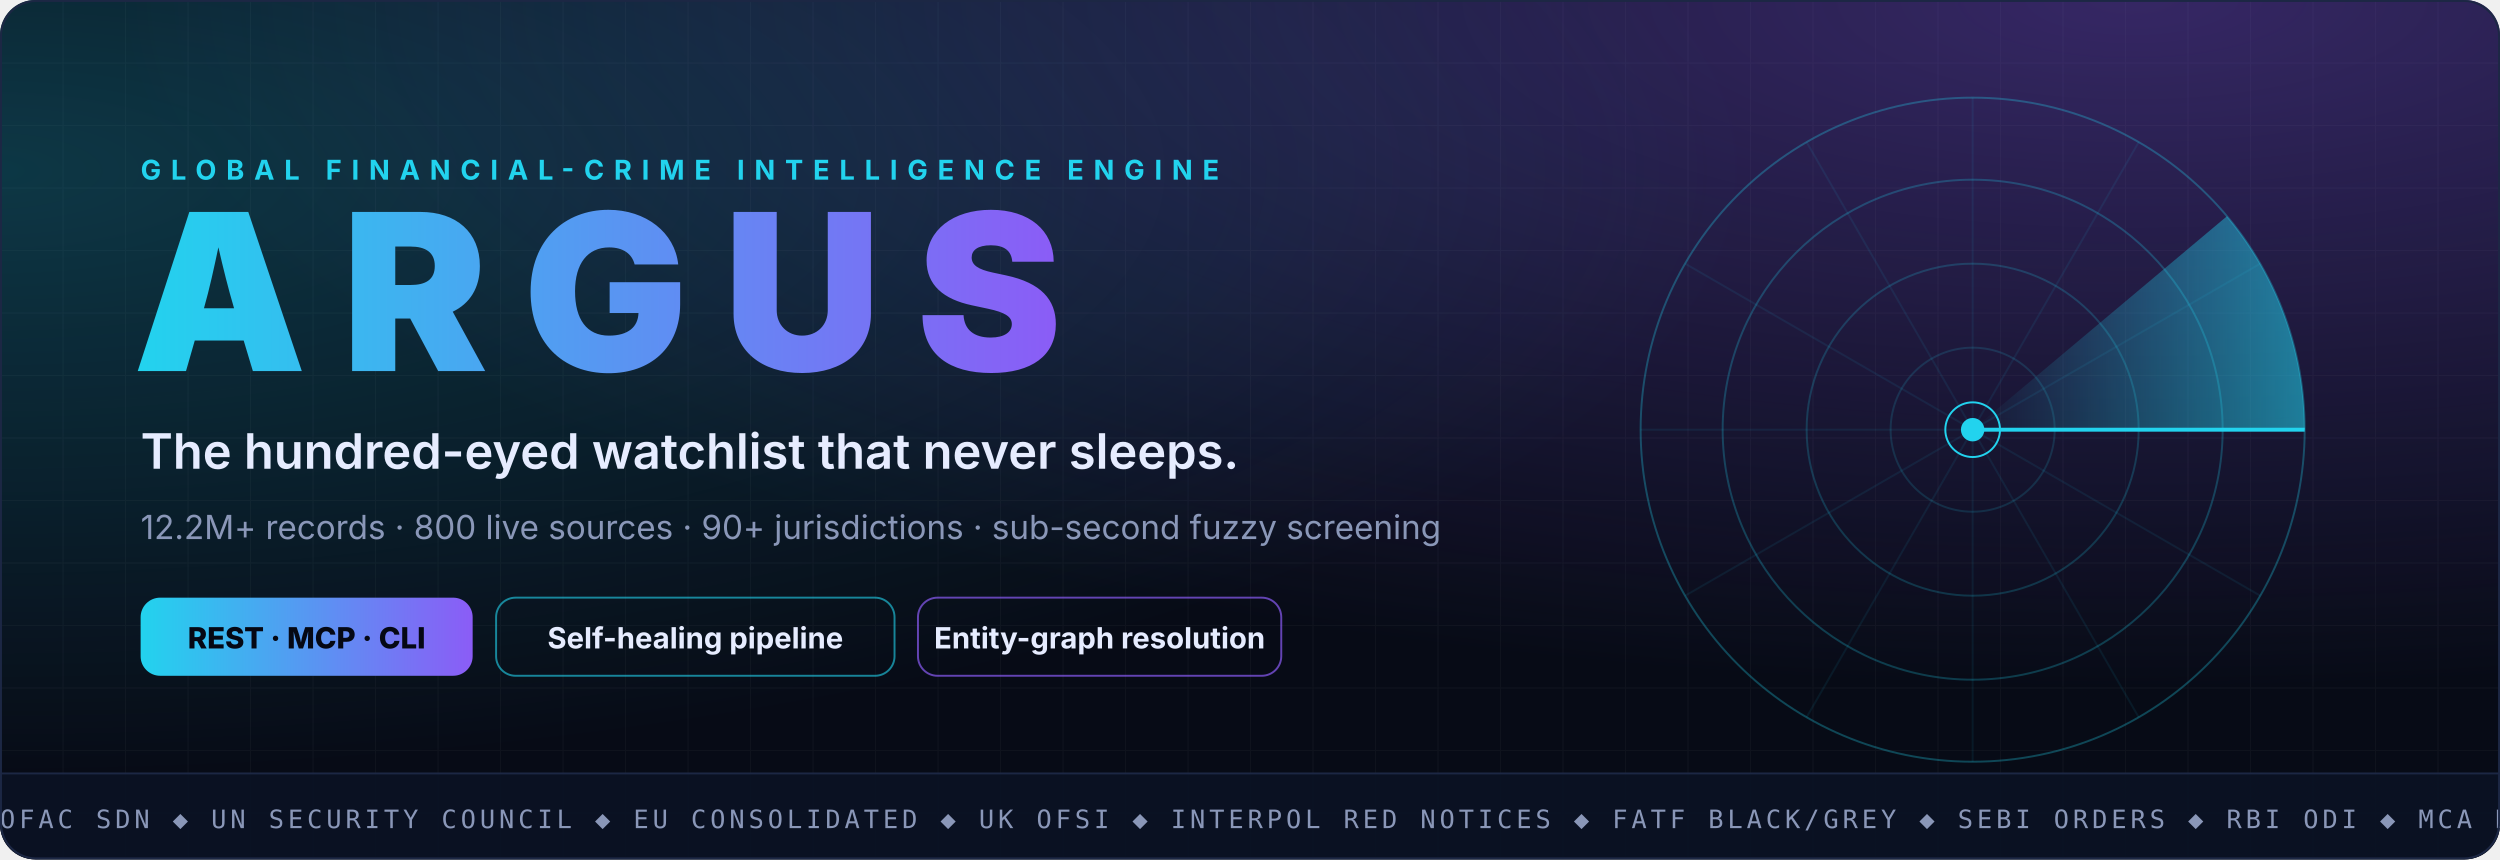
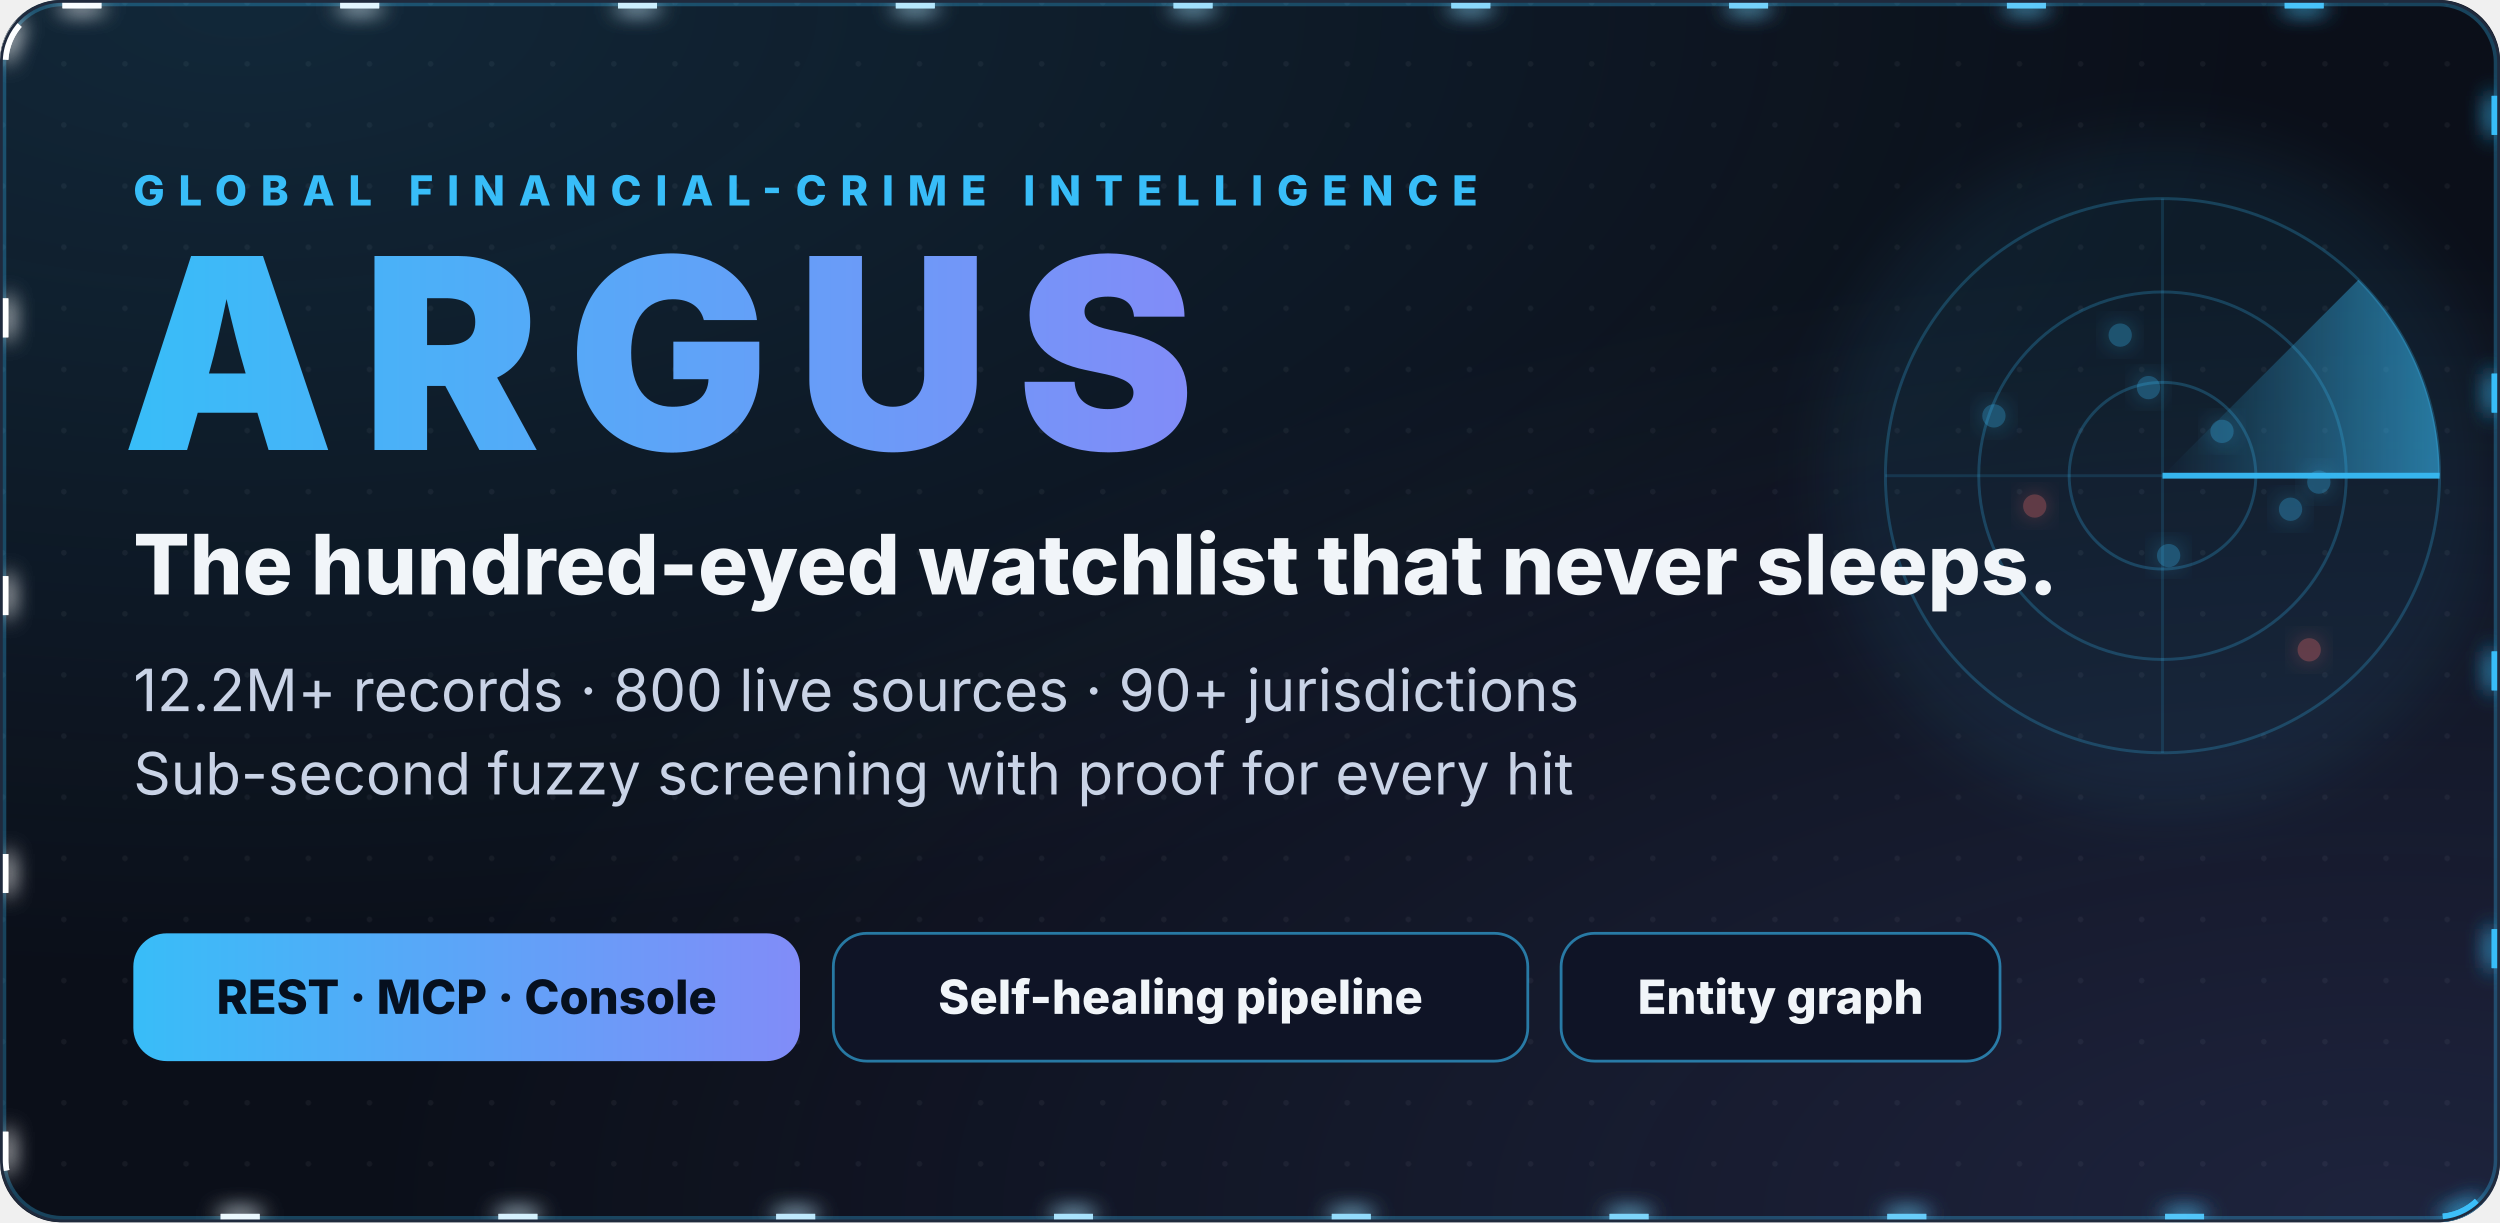
- <svg xmlns="http://www.w3.org/2000/svg" width="1280" height="440" viewBox="0 0 1280 440" role="img">
-   <style>text{font-family:'Inter','Segoe UI',Helvetica,Arial,sans-serif} .mono{font-family:'JetBrains Mono','SFMono-Regular',Consolas,monospace} 
- .sweep{transform-origin:1010px 220px;animation:rot 6s linear infinite}
- @keyframes rot{to{transform:rotate(360deg)}}
- .blip{opacity:0;animation:bl 6s linear infinite}
- @keyframes bl{0%{opacity:1}40%{opacity:.15}100%{opacity:0}}
- .pulse{transform-origin:1010px 220px;animation:pu 2.4s ease-out infinite}
- @keyframes pu{from{transform:scale(.6);opacity:1}to{transform:scale(3);opacity:0}}
- .rise{animation:ri 1.1s cubic-bezier(.2,.8,.2,1) both}.rise2{animation:ri 1.1s .35s cubic-bezier(.2,.8,.2,1) both}
- @keyframes ri{from{opacity:0;transform:translateY(18px)}to{opacity:1;transform:none}}
- .ticker{animation:tk 60s linear infinite}@keyframes tk{to{transform:translateX(-50%)}}
- </style>
+ <svg xmlns="http://www.w3.org/2000/svg" width="900" height="440" viewBox="0 0 900 440">
+   <style>text{font-family:'Inter','SF Pro Display','Segoe UI',Helvetica,Arial,sans-serif}.m{font-family:'JetBrains Mono','SFMono-Regular',Consolas,monospace}</style>
  <defs>
-     <linearGradient id="gr" x1="0" x2="1">
-       <stop offset="0" stop-color="#22d3ee" />
-       <stop offset="1" stop-color="#8b5cf6" />
+     <linearGradient id="au" x1="0" x2="1">
+       <stop offset="0" stop-color="#ffffff" />
+       <stop offset="1" stop-color="#c7d2fe" />
    </linearGradient>
-     <radialGradient id="glowA" cx=".85" cy="0" r=".8">
-       <stop offset="0" stop-color="#8b5cf6" stop-opacity=".35" />
-       <stop offset="1" stop-color="#8b5cf6" stop-opacity="0" />
+     <linearGradient id="acc" x1="0" x2="1">
+       <stop offset="0" stop-color="#38bdf8" />
+       <stop offset="1" stop-color="#818cf8" />
+     </linearGradient>
+     <linearGradient id="au2" x1="0" x2="1" y1="0" y2="1">
+       <stop offset="0" stop-color="#38bdf8" />
+       <stop offset="1" stop-color="#818cf8" />
+     </linearGradient>
+     <radialGradient id="g1" cx=".1" cy="0" r=".8">
+       <stop offset="0" stop-color="#38bdf8" stop-opacity=".14" />
+       <stop offset="1" stop-color="#38bdf8" stop-opacity="0" />
    </radialGradient>
-     <radialGradient id="glowB" cx="0" cy=".2" r=".7">
-       <stop offset="0" stop-color="#22d3ee" stop-opacity=".22" />
-       <stop offset="1" stop-color="#22d3ee" stop-opacity="0" />
+     <radialGradient id="g2" cx=".95" cy="1" r=".8">
+       <stop offset="0" stop-color="#818cf8" stop-opacity=".16" />
+       <stop offset="1" stop-color="#818cf8" stop-opacity="0" />
    </radialGradient>
-     <pattern id="grid" width="32" height="32" patternUnits="userSpaceOnUse">
-       <path d="M32 0H0V32" fill="none" stroke="#ffffff" stroke-opacity=".035" />
+     <linearGradient id="sheen" x1="0" x2="1">
+       <stop offset="0" stop-color="#fff" stop-opacity="0" />
+       <stop offset=".5" stop-color="#fff" stop-opacity=".07" />
+       <stop offset="1" stop-color="#fff" stop-opacity="0" />
+     </linearGradient>
+     <pattern id="dt" width="22" height="22" patternUnits="userSpaceOnUse">
+       <circle cx="1" cy="1" r="1" fill="#fff" fill-opacity=".05" />
    </pattern>
-     <linearGradient id="sw" x1="1" y1="0" x2="0" y2="0">
-       <stop offset="0" stop-color="#22d3ee" stop-opacity=".55" />
-       <stop offset="1" stop-color="#22d3ee" stop-opacity="0" />
+     <filter id="glow" x="-50%" y="-50%" width="200%" height="200%">
+       <feGaussianBlur stdDeviation="4" result="b" />
+       <feMerge>
+         <feMergeNode in="b" />
+         <feMergeNode in="SourceGraphic" />
+       </feMerge>
+     </filter>
+     <filter id="soft" x="-50%" y="-50%" width="200%" height="200%">
+       <feGaussianBlur stdDeviation="10" />
+     </filter>
+     <linearGradient id="comet" x1="0" x2="1">
+       <stop offset="0" stop-color="#fff" />
+       <stop offset="1" stop-color="#38bdf8" />
+     </linearGradient>
+     <linearGradient id="nm" x1="0" x2="1">
+       <stop offset="0" stop-color="#38bdf8" />
+       <stop offset="1" stop-color="#818cf8" />
    </linearGradient>
  </defs>
-   <clipPath id="clip">
-     <rect width="1280" height="440" rx="18" />
+   <clipPath id="c">
+     <rect width="900" height="440" rx="22" />
  </clipPath>
-   <g clip-path="url(#clip)">
-     <rect width="1280" height="440" fill="#070b16" />
-     <rect width="1280" height="440" fill="url(#grid)" />
-     <rect width="1280" height="440" fill="url(#glowA)" />
-     <rect width="1280" height="440" fill="url(#glowB)" />
-     <circle cx="1010" cy="220" r="42" fill="none" stroke="#22d3ee" stroke-opacity="0.15" />
-     <circle cx="1010" cy="220" r="85" fill="none" stroke="#22d3ee" stroke-opacity="0.2" />
-     <circle cx="1010" cy="220" r="128" fill="none" stroke="#22d3ee" stroke-opacity="0.25" />
-     <circle cx="1010" cy="220" r="170" fill="none" stroke="#22d3ee" stroke-opacity="0.3" />
-     <line x1="1010" y1="220" x2="1180.0" y2="220.0" stroke="#22d3ee" stroke-opacity=".08" />
-     <line x1="1010" y1="220" x2="1157.2" y2="305.0" stroke="#22d3ee" stroke-opacity=".08" />
-     <line x1="1010" y1="220" x2="1095.0" y2="367.2" stroke="#22d3ee" stroke-opacity=".08" />
-     <line x1="1010" y1="220" x2="1010.0" y2="390.0" stroke="#22d3ee" stroke-opacity=".08" />
-     <line x1="1010" y1="220" x2="925.0" y2="367.2" stroke="#22d3ee" stroke-opacity=".08" />
-     <line x1="1010" y1="220" x2="862.8" y2="305.0" stroke="#22d3ee" stroke-opacity=".08" />
-     <line x1="1010" y1="220" x2="840.0" y2="220.0" stroke="#22d3ee" stroke-opacity=".08" />
-     <line x1="1010" y1="220" x2="862.8" y2="135.0" stroke="#22d3ee" stroke-opacity=".08" />
-     <line x1="1010" y1="220" x2="925.0" y2="72.8" stroke="#22d3ee" stroke-opacity=".08" />
-     <line x1="1010" y1="220" x2="1010.0" y2="50.0" stroke="#22d3ee" stroke-opacity=".08" />
-     <line x1="1010" y1="220" x2="1095.0" y2="72.8" stroke="#22d3ee" stroke-opacity=".08" />
-     <line x1="1010" y1="220" x2="1157.2" y2="135.0" stroke="#22d3ee" stroke-opacity=".08" />
-     <g class="sweep">
-       <path d="M1010,220 L1180,220 A170,170 0 0,0 1140.2,110.7 Z" fill="url(#sw)" />
-       <line x1="1010" y1="220" x2="1180" y2="220" stroke="#22d3ee" stroke-width="2" />
+   <g clip-path="url(#c)">
+     <rect width="900" height="440" fill="#0b0f19" />
+     <rect width="900" height="440" fill="url(#dt)" />
+     <rect width="900" height="440" fill="url(#g1)" />
+     <rect width="900" height="440" fill="url(#g2)" />
+     <g transform="translate(-30,40) scale(1.05)" opacity=".95">
+       <circle cx="770" cy="125" r="115" fill="#38bdf8" opacity=".08" filter="url(#soft)" />
+       <circle cx="770" cy="125" r="32" fill="none" stroke="#38bdf8" stroke-opacity=".25" />
+       <circle cx="770" cy="125" r="63" fill="none" stroke="#38bdf8" stroke-opacity=".25" />
+       <circle cx="770" cy="125" r="95" fill="none" stroke="#38bdf8" stroke-opacity=".25" />
+       <line x1="675" y1="125" x2="865" y2="125" stroke="#38bdf8" stroke-opacity=".15" />
+       <line x1="770" y1="30" x2="770" y2="220" stroke="#38bdf8" stroke-opacity=".15" />
+       <defs>
+         <linearGradient id="swg" x1="1" y1="0" x2="0" y2="0">
+           <stop offset="0" stop-color="#38bdf8" stop-opacity=".6" />
+           <stop offset="1" stop-color="#38bdf8" stop-opacity="0" />
+         </linearGradient>
+       </defs>
+       <g>
+         <path d="M770,125 L865,125 A95,95 0 0,0 837.2,57.8 Z" fill="url(#swg)" />
+         <line x1="770" y1="125" x2="865" y2="125" stroke="#38bdf8" stroke-width="2" />
+         <animateTransform attributeName="transform" type="rotate" from="0 770 125" to="360 770 125" dur="5s" repeatCount="indefinite" />
+       </g>
+       <circle cx="726.2" cy="135.4" r="4" fill="#f87171" filter="url(#glow)" opacity=".35">
+         <animate attributeName="opacity" values="1;.2;.2" keyTimes="0;.6;1" dur="5s" begin="-2.68s" repeatCount="indefinite" />
+       </circle>
+       <circle cx="820.3" cy="184.7" r="4" fill="#f87171" filter="url(#glow)" opacity=".35">
+         <animate attributeName="opacity" values="1;.2;.2" keyTimes="0;.6;1" dur="5s" begin="-4.31s" repeatCount="indefinite" />
+       </circle>
+       <circle cx="823.6" cy="127.2" r="4" fill="#38bdf8" filter="url(#glow)" opacity=".35">
+         <animate attributeName="opacity" values="1;.2;.2" keyTimes="0;.6;1" dur="5s" begin="-4.97s" repeatCount="indefinite" />
+       </circle>
+       <circle cx="790.4" cy="109.8" r="4" fill="#38bdf8" filter="url(#glow)" opacity=".35">
+         <animate attributeName="opacity" values="1;.2;.2" keyTimes="0;.6;1" dur="5s" begin="-0.51s" repeatCount="indefinite" />
+       </circle>
+       <circle cx="712.2" cy="104.5" r="4" fill="#38bdf8" filter="url(#glow)" opacity=".35">
+         <animate attributeName="opacity" values="1;.2;.2" keyTimes="0;.6;1" dur="5s" begin="-2.23s" repeatCount="indefinite" />
+       </circle>
+       <circle cx="813.9" cy="136.5" r="4" fill="#38bdf8" filter="url(#glow)" opacity=".35">
+         <animate attributeName="opacity" values="1;.2;.2" keyTimes="0;.6;1" dur="5s" begin="-4.80s" repeatCount="indefinite" />
+       </circle>
+       <circle cx="755.5" cy="76.8" r="4" fill="#38bdf8" filter="url(#glow)" opacity=".35">
+         <animate attributeName="opacity" values="1;.2;.2" keyTimes="0;.6;1" dur="5s" begin="-1.48s" repeatCount="indefinite" />
+       </circle>
+       <circle cx="765.2" cy="94.8" r="4" fill="#38bdf8" filter="url(#glow)" opacity=".35">
+         <animate attributeName="opacity" values="1;.2;.2" keyTimes="0;.6;1" dur="5s" begin="-1.37s" repeatCount="indefinite" />
+       </circle>
+       <circle cx="772.1" cy="152.4" r="4" fill="#38bdf8" filter="url(#glow)" opacity=".35">
+         <animate attributeName="opacity" values="1;.2;.2" keyTimes="0;.6;1" dur="5s" begin="-3.81s" repeatCount="indefinite" />
+       </circle>
    </g>
-     <circle cx="987.8" cy="264.4" r="3" fill="#22d3ee" class="blip" style="animation-delay:1.94s" />
-     <circle cx="1099.5" cy="263.8" r="3" fill="#f43f5e" class="blip" style="animation-delay:0.43s" />
-     <circle cx="881.3" cy="146.3" r="3" fill="#8b5cf6" class="blip" style="animation-delay:3.50s" />
-     <circle cx="1094.0" cy="240.2" r="3" fill="#22d3ee" class="blip" style="animation-delay:0.22s" />
-     <circle cx="1016.0" cy="321.5" r="3" fill="#22d3ee" class="blip" style="animation-delay:1.44s" />
-     <circle cx="1031.4" cy="179.2" r="3" fill="#8b5cf6" class="blip" style="animation-delay:4.96s" />
-     <circle cx="937.9" cy="142.6" r="3" fill="#22d3ee" class="blip" style="animation-delay:3.78s" />
-     <circle cx="937.8" cy="182.0" r="3" fill="#8b5cf6" class="blip" style="animation-delay:3.46s" />
-     <circle cx="1145.6" cy="260.9" r="3" fill="#f43f5e" class="blip" style="animation-delay:0.28s" />
-     <circle cx="922.4" cy="268.8" r="3" fill="#22d3ee" class="blip" style="animation-delay:2.51s" />
-     <circle cx="961.1" cy="347.0" r="3" fill="#8b5cf6" class="blip" style="animation-delay:1.85s" />
-     <circle cx="1093.2" cy="282.9" r="3" fill="#8b5cf6" class="blip" style="animation-delay:0.62s" />
-     <circle cx="939.6" cy="292.7" r="3" fill="#22d3ee" class="blip" style="animation-delay:2.23s" />
-     <circle cx="908.4" cy="176.5" r="3" fill="#fbbf24" class="blip" style="animation-delay:3.39s" />
-     <circle cx="973.8" cy="142.5" r="3" fill="#f43f5e" class="blip" style="animation-delay:4.08s" />
-     <circle cx="863.4" cy="252.2" r="3" fill="#f43f5e" class="blip" style="animation-delay:2.79s" />
-     <circle cx="969.0" cy="346.8" r="3" fill="#8b5cf6" class="blip" style="animation-delay:1.80s" />
-     <circle cx="1070.1" cy="254.0" r="3" fill="#fbbf24" class="blip" style="animation-delay:0.49s" />
-     <circle cx="1098.3" cy="131.8" r="3" fill="#f43f5e" class="blip" style="animation-delay:5.25s" />
-     <circle cx="979.4" cy="195.0" r="3" fill="#22d3ee" class="blip" style="animation-delay:3.65s" />
-     <circle cx="898.2" cy="283.2" r="3" fill="#8b5cf6" class="blip" style="animation-delay:2.51s" />
-     <circle cx="1087.5" cy="185.5" r="3" fill="#22d3ee" class="blip" style="animation-delay:5.60s" />
-     <circle cx="1019.6" cy="115.9" r="3" fill="#f43f5e" class="blip" style="animation-delay:4.59s" />
-     <circle cx="969.5" cy="283.7" r="3" fill="#fbbf24" class="blip" style="animation-delay:2.04s" />
-     <circle cx="931.7" cy="177.0" r="3" fill="#22d3ee" class="blip" style="animation-delay:3.48s" />
-     <circle cx="1096.2" cy="188.8" r="3" fill="#22d3ee" class="blip" style="animation-delay:5.67s" />
-     <circle cx="1010" cy="220" r="6" fill="#22d3ee" />
-     <circle cx="1010" cy="220" r="14" fill="none" stroke="#22d3ee" class="pulse" />
-     <g class="rise">
-       <text x="72" y="92" fill="#22d3ee" font-size="14" font-weight="700" letter-spacing="5">GLOBAL FINANCIAL-CRIME INTELLIGENCE ENGINE</text>
-       <text x="68" y="190" font-size="112" font-weight="900" letter-spacing="18" fill="url(#gr)">ARGUS</text>
-       <text x="72" y="240" fill="#e6ecff" font-size="25" font-weight="600">The hundred-eyed watchlist that never sleeps.</text>
-       <text x="72" y="276" fill="#8a97b8" font-size="17">12.2M+ records · 800 live sources · 90+ jurisdictions · sub-second fuzzy screening</text>
-     </g>
-     <g class="rise2">
-       <rect x="72" y="306" rx="10" width="170" height="40" fill="url(#gr)" />
-       <text x="157" y="332" text-anchor="middle" font-size="15" font-weight="800" fill="#050814">REST · MCP · CLI</text>
-       <rect x="254" y="306" rx="10" width="204" height="40" fill="none" stroke="#22d3ee" stroke-opacity=".6" />
-       <text x="356" y="332" text-anchor="middle" font-size="15" font-weight="700" fill="#e6ecff">Self-healing pipeline</text>
-       <rect x="470" y="306" rx="10" width="186" height="40" fill="none" stroke="#8b5cf6" stroke-opacity=".7" />
-       <text x="563" y="332" text-anchor="middle" font-size="15" font-weight="700" fill="#e6ecff">Entity-graph resolution</text>
-     </g>
-     <rect y="396" width="1280" height="44" fill="#0b1224" fill-opacity=".9" />
-     <line x1="0" x2="1280" y1="396" y2="396" stroke="#1c2744" />
-     <g class="ticker">
-       <text class="mono" x="0" y="424" font-size="13" fill="#8a97b8" letter-spacing="2">OFAC SDN   ◆   UN SECURITY COUNCIL   ◆   EU CONSOLIDATED   ◆   UK OFSI   ◆   INTERPOL RED NOTICES   ◆   FATF BLACK/GREY   ◆   SEBI ORDERS   ◆   RBI ODI   ◆   MCA DEFAULTERS   ◆   ICIJ OFFSHORE LEAKS   ◆   WORLD BANK DEBARRED   ◆   CBI · NIA · ED   ◆   PEP REGISTERS   ◆   SAM.gov EXCLUSIONS   ◆   FIU-IND   ◆   OFAC SDN   ◆   UN SECURITY COUNCIL   ◆   EU CONSOLIDATED   ◆   UK OFSI   ◆   INTERPOL RED NOTICES   ◆   FATF BLACK/GREY   ◆   SEBI ORDERS   ◆   RBI ODI   ◆   MCA DEFAULTERS   ◆   ICIJ OFFSHORE LEAKS   ◆   WORLD BANK DEBARRED   ◆   CBI · NIA · ED   ◆   PEP REGISTERS   ◆   SAM.gov EXCLUSIONS   ◆   FIU-IND</text>
-     </g>
+     <text x="48" y="74" font-size="15" font-weight="800" letter-spacing="5" fill="#38bdf8">GLOBAL FINANCIAL-CRIME INTELLIGENCE</text>
+     <text x="44" y="162" font-size="96" font-weight="900" letter-spacing="10" fill="url(#nm)">ARGUS</text>
+     <text x="48" y="214" font-size="30" font-weight="800" fill="#f1f5f9">The hundred-eyed watchlist that never sleeps.</text>
+     <text x="48" y="256" font-size="21" fill="#c9d3e6">12.2M+ records · 800 live sources · 90+ jurisdictions</text>
+     <text x="48" y="286" font-size="21" fill="#c9d3e6">Sub-second fuzzy screening with proof for every hit</text>
+     <rect x="48" y="336" width="240" height="46" rx="12" fill="url(#nm)" stroke="none" stroke-opacity=".6" />
+     <text x="168" y="365" text-anchor="middle" font-size="17" font-weight="800" fill="#06101f">REST · MCP · Console</text>
+     <rect x="300" y="336" width="250" height="46" rx="12" fill="#0f1426" stroke="#38bdf8" stroke-opacity=".6" />
+     <text x="425" y="365" text-anchor="middle" font-size="17" font-weight="800" fill="#f1f5f9">Self-healing pipeline</text>
+     <rect x="562" y="336" width="158" height="46" rx="12" fill="#0f1426" stroke="#38bdf8" stroke-opacity=".6" />
+     <text x="641" y="365" text-anchor="middle" font-size="17" font-weight="800" fill="#f1f5f9">Entity graph</text>
+     <rect x="1.5" y="1.5" width="897" height="437" rx="21" fill="none" stroke="#38bdf8" stroke-opacity=".3" stroke-width="1.5" />
+     <rect x="1.5" y="1.5" width="897" height="437" rx="21" fill="none" stroke="url(#comet)" stroke-width="3" pathLength="100" stroke-dasharray="14 86" filter="url(#glow)">
+       <animate attributeName="stroke-dashoffset" values="0;-100" dur="7s" begin="-0s" repeatCount="indefinite" />
+     </rect>
+     <rect x="1.5" y="1.5" width="897" height="437" rx="21" fill="none" stroke="url(#comet)" stroke-width="3" pathLength="100" stroke-dasharray="14 86" filter="url(#glow)">
+       <animate attributeName="stroke-dashoffset" values="0;-100" dur="7s" begin="-3.5s" repeatCount="indefinite" />
+     </rect>
+     <rect x="-260" y="-40" width="220" height="520" fill="url(#sheen)" transform="skewX(-18)">
+       <animate attributeName="x" values="-300;1200" dur="8s" begin="-0s" repeatCount="indefinite" />
+     </rect>
  </g>
-   <rect x=".5" y=".5" width="1279" height="439" rx="18" fill="none" stroke="#1c2744" />
+   <rect x=".5" y=".5" width="899" height="439" rx="22" fill="none" stroke="#1f2a3d" />
</svg>
